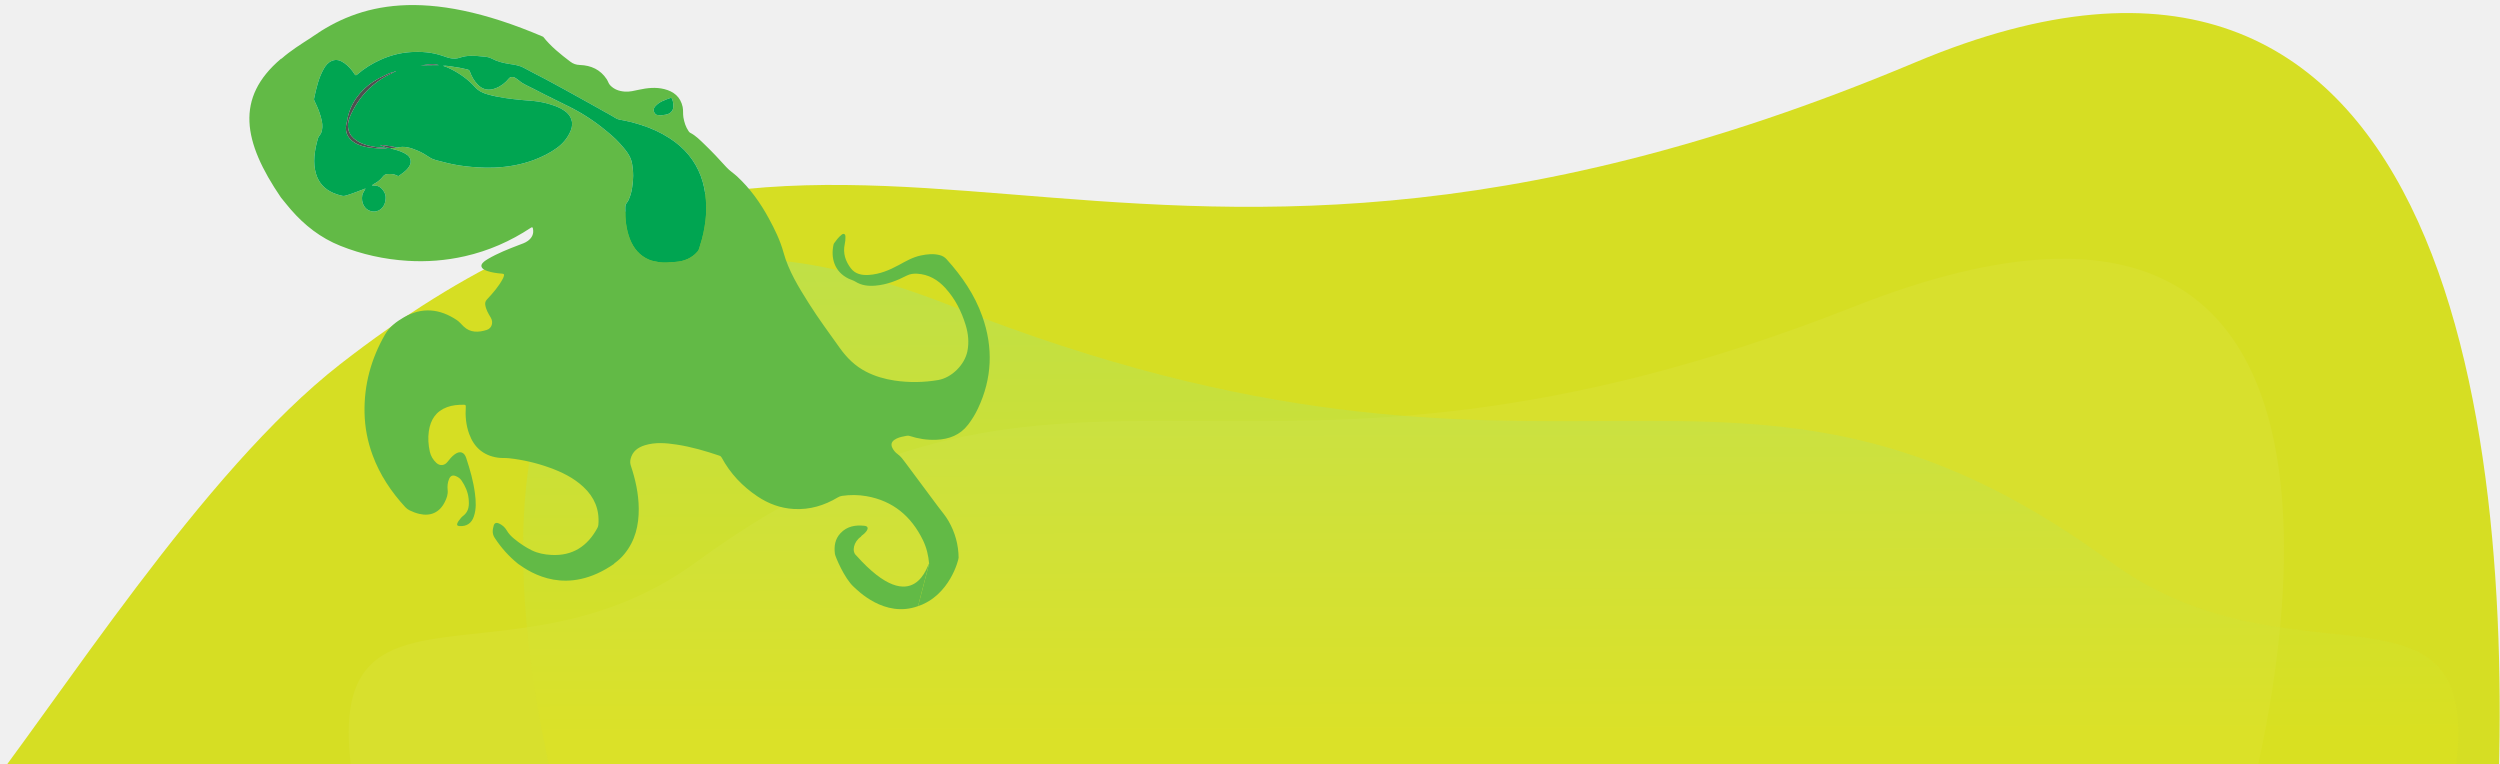
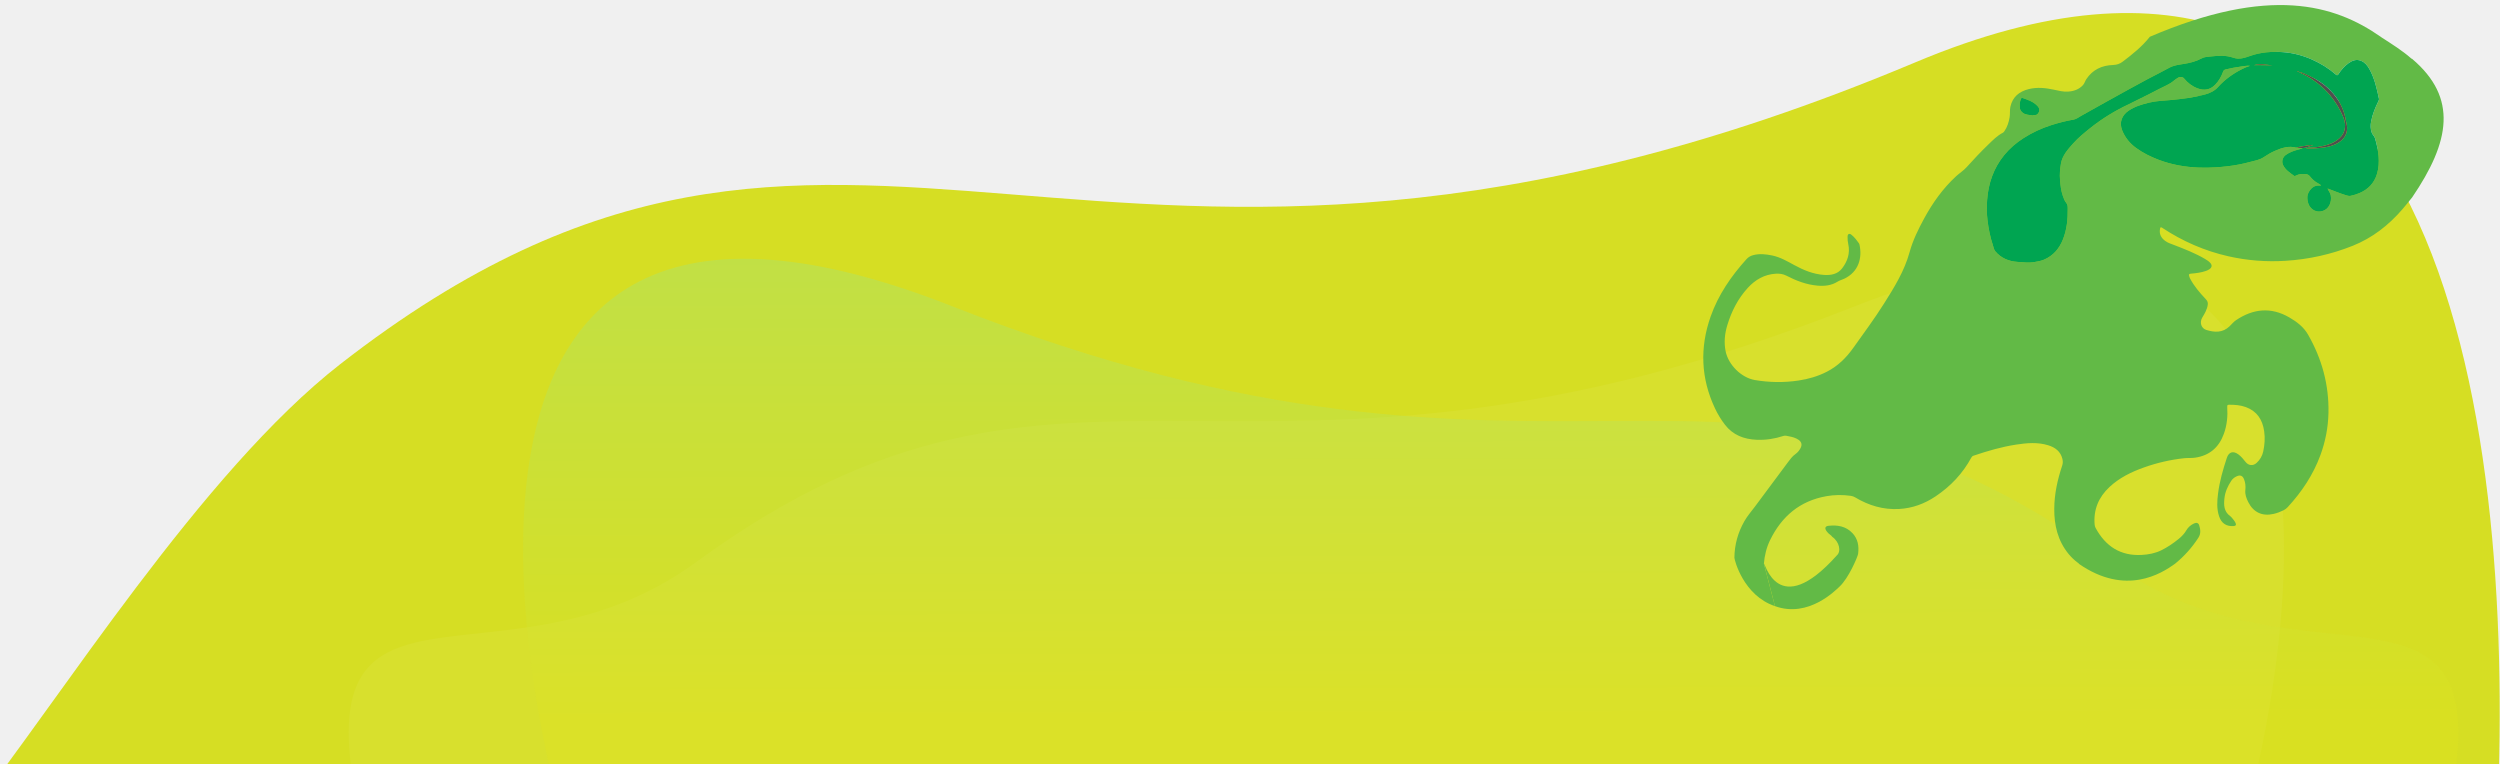
<svg xmlns="http://www.w3.org/2000/svg" version="1.1" id="Layer_1" x="0px" y="0px" width="1692px" height="517px" viewBox="0 0 1692 517" enable-background="new 0 0 1692 517" xml:space="preserve">
  <g>
    <g transform="translate(-159 -5841)">
-       <path fill="#D6DE23" d="M137.59,6393c62.21-79.012,157.84-232.311,251.61-305.49c347.561-270.678,504.052,31.945,1066.28-204.393    c356.452-149.838,405.562,239.187,393.783,508.734L137.59,6393z" />
-       <path opacity="0.05" fill="#FFFFFF" enable-background="new    " d="M402.485,6392.999    c-41.397-185.711,96.459-75.542,228.027-171.832c255.548-186.624,370.256-9.856,783.643-172.8    c413.387-162.944,264.57,344.636,264.57,344.636L402.485,6392.999z" />
-       <linearGradient id="SVGID_1_" gradientUnits="userSpaceOnUse" x1="2121.74" y1="6519.352" x2="2121.745" y2="6518.543" gradientTransform="matrix(1309.802 0 0 -542.2887 -2777898 3541256.25)">
+       <path fill="#D6DE23" d="M137.59,6393c62.21-79.012,157.84-232.311,251.61-305.49c347.561-270.678,504.052,31.945,1066.279-204.393    c356.452-149.838,405.562,239.187,393.783,508.734L137.59,6393z" />
+       <path opacity="0.05" fill="#FFFFFF" enable-background="new    " d="M402.485,6392.999    c-41.396-185.711,96.459-75.542,228.027-171.832c255.548-186.624,370.256-9.856,783.643-172.8    c413.387-162.944,264.57,344.636,264.57,344.636L402.485,6392.999z" />
+       <linearGradient id="SVGID_1_" gradientUnits="userSpaceOnUse" x1="2828.823" y1="0.948" x2="2828.827" y2="1.758" gradientTransform="matrix(1309.802 0 0 542.2887 -3704035 5371)">
        <stop offset="0" style="stop-color:#6FE6C7" />
        <stop offset="1" style="stop-color:#E0E31C" />
      </linearGradient>
-       <path opacity="0.3" fill="url(#SVGID_1_)" enable-background="new    " d="M1815.317,6392.999    c41.4-185.711-96.459-75.543-228.027-171.832c-255.548-186.623-370.257-9.856-783.643-172.804s-264.57,344.635-264.57,344.635    L1815.317,6392.999L1815.317,6392.999z" />
+       <path opacity="0.3" fill="url(#SVGID_1_)" enable-background="new    " d="M1815.317,6392.999    c41.4-185.711-96.459-75.543-228.027-171.832c-255.548-186.623-370.257-9.856-783.643-172.804    c-413.386-162.948-264.57,344.635-264.57,344.635L1815.317,6392.999L1815.317,6392.999z" />
    </g>
  </g>
  <g>
-     <path fill="#62BA46" d="M628.826,381.596c-0.442-5.58-1.727-10.974-4.172-15.998c-7.87-16.147-20.223-26.633-38.245-29.793   c-5.472-0.959-10.956-0.984-16.448-0.209c-1.05,0.146-2.001,0.491-2.936,1.051c-9.161,5.496-19.005,8.451-29.774,7.836   c-9.014-0.52-17.137-3.521-24.621-8.539c-10.178-6.82-18.357-15.432-24.189-26.229c-0.364-0.676-0.793-1.062-1.542-1.314   c-9.43-3.188-18.965-5.984-28.822-7.489c-7.229-1.104-14.485-1.761-21.64,0.437c-4.728,1.453-8.399,4.133-9.654,9.264   c-0.371,1.518-0.341,3.005,0.161,4.519c3.149,9.443,5.281,19.097,5.359,29.093c0.088,11.246-2.364,21.748-9.681,30.683   c-1.801,2.198-3.851,4.136-6.107,5.853c-0.316,0.242-0.784,0.352-0.864,0.842c-31.812,22.024-55.977,6.491-65.015,0   c-6.229-5.037-11.5-10.918-15.87-17.656c-1.815-2.795-1.409-5.553-0.579-8.37c0.489-1.653,1.811-2.076,3.467-1.328   c2.198,0.992,4.048,2.576,5.213,4.589c1.361,2.355,3.142,4.206,5.189,5.869c3.687,3.002,7.618,5.688,11.872,7.768   c4.109,2.006,8.625,2.854,13.188,3.101c14.405,0.782,24.503-5.865,31.209-18.273c0.395-0.731,0.595-1.497,0.662-2.321   c0.832-10.105-2.705-18.48-10.034-25.346c-6.693-6.269-14.752-10.189-23.271-13.232c-8.811-3.151-17.895-5.252-27.199-6.272   c-2.453-0.271-4.963-0.021-7.438-0.372c-9.765-1.388-16.148-6.888-19.492-16.044c-2.168-5.942-2.73-12.118-2.316-18.389   c0.078-1.185-0.266-1.384-1.36-1.395c-3.86-0.032-7.667,0.275-11.311,1.624c-7.536,2.785-11.204,8.564-12.322,16.231   c-0.679,4.647-0.348,9.28,0.644,13.848c0.655,3.021,2.22,5.601,4.489,7.688c2.329,2.146,5.455,1.852,7.422-0.65   c1.484-1.891,2.987-3.754,4.946-5.178c3.495-2.547,6.436-1.624,7.777,2.451c2.573,7.816,4.856,15.717,5.907,23.901   c0.676,5.239,1.033,10.509-0.704,15.646c-1.594,4.719-4.933,6.908-9.874,6.549c-1.374-0.102-1.824-0.738-1.288-2.003   c0.293-0.692,0.715-1.357,1.191-1.946c0.81-1.005,1.572-2.127,2.59-2.875c4.194-3.068,4.26-7.447,3.794-11.898   c-0.46-4.402-2.246-8.358-4.711-12.025c-0.985-1.467-2.324-2.398-3.886-3.055c-2.154-0.898-3.688-0.245-4.613,1.951   c-1.007,2.396-1.222,4.959-0.954,7.476c0.318,2.981-0.682,5.547-1.933,8.071c-3.489,7.056-9.581,9.869-17.266,8.057   c-2.288-0.542-4.473-1.352-6.579-2.396c-1.089-0.535-2.017-1.222-2.846-2.119c-9.569-10.377-17.278-21.918-22.175-35.232   c-3.398-9.236-5.249-18.766-5.454-28.62c-0.394-18.991,4.439-36.621,13.86-53.021c2.963-5.161,7.647-8.694,12.684-11.605   c12.312-7.118,24.315-5.93,35.918,1.83c1.727,1.151,3.02,2.795,4.499,4.223c4.675,4.508,10.17,4.158,15.688,2.459   c3.585-1.105,4.691-5.188,2.76-8.392c-1.654-2.745-3.312-5.5-3.728-8.774c-0.185-1.448,0.253-2.502,1.342-3.666   c4.058-4.329,7.968-8.811,10.722-14.144c0.153-0.294,0.27-0.612,0.378-0.926c0.599-1.764,0.388-2.096-1.444-2.243   c-3.301-0.266-6.565-0.712-9.714-1.792c-0.908-0.311-1.782-0.7-2.554-1.282c-1.593-1.208-1.755-2.699-0.408-4.169   c0.979-1.07,2.186-1.867,3.424-2.597c6.655-3.925,13.817-6.727,20.999-9.481c2.098-0.802,4.257-1.451,6.094-2.812   c2.768-2.051,4.152-4.678,3.477-8.204c-0.202-1.04-0.456-1.329-1.506-0.634c-13.728,9.074-28.567,15.579-44.639,19.229   c-12.785,2.906-25.721,3.903-38.804,3.087c-15.686-0.975-30.836-4.32-45.438-10.155c-13.319-5.325-24.263-13.881-33.582-24.646   c-2.281-2.637-4.434-5.387-6.646-8.087c-25.653-37.654-31.08-67.391,0-93.785c0.168-0.062,0.371-0.083,0.496-0.193   c6.194-5.468,13.196-9.796,20.097-14.269c0.238-0.156,0.466-0.331,0.698-0.498c31.341-21.911,75.355-34.628,156.212,0   c5.215,6.606,11.71,11.803,18.369,16.846c1.99,1.508,3.996,2.175,6.523,2.26c7.537,0.251,13.829,3.113,18.129,9.621   c0.868,1.314,1.205,2.912,2.326,4.096c2.736,2.877,6.176,4.043,10.033,4.296c3.254,0.209,6.354-0.599,9.491-1.278   c5.657-1.228,11.369-1.837,17.078-0.429c6.439,1.587,11.012,5.311,12.456,12.039c0.498,2.309,0.108,4.758,0.522,7.126   c0.583,3.332,1.559,6.5,3.505,9.308c0.268,0.386,0.571,0.828,0.97,1.028c3.875,1.96,6.833,5.063,9.901,8.003   c5.12,4.907,9.955,10.095,14.713,15.355c2.133,2.359,4.847,4.036,7.169,6.182c8.892,8.215,15.803,17.915,21.555,28.496   c3.979,7.32,7.671,14.825,9.874,22.849c3.502,12.771,10.361,23.777,17.297,34.774c6.487,10.288,13.744,20.051,20.785,29.959   c4.823,6.791,10.5,12.382,17.913,16.174c6.06,3.102,12.518,4.968,19.219,5.968c9.836,1.467,19.687,1.32,29.479-0.337   c9.175-1.551,17.973-10.335,19.812-19.459c1.214-6.022,0.609-11.929-1.153-17.728c-2.841-9.354-7.206-17.927-13.839-25.181   c-5.073-5.552-11.265-9.147-18.969-9.609c-2.505-0.148-4.896,0.15-7.215,1.354c-6.616,3.43-13.516,6.082-21.027,6.724   c-4.808,0.411-9.438-0.063-13.666-2.754c-1.347-0.859-2.998-1.225-4.454-1.93c-9.886-4.795-12.218-14.256-10.253-23.185   c0.053-0.23,0.125-0.479,0.261-0.666c1.5-2.111,3.049-4.188,5.084-5.826c0.557-0.446,1.225-0.916,1.965-0.518   c0.722,0.388,0.71,1.185,0.736,1.908c0.066,1.639-0.121,3.251-0.471,4.85c-1.347,6.161,0.476,11.625,4.155,16.422   c3,3.906,7.465,4.763,12.157,4.456c7.371-0.484,14.027-3.278,20.391-6.755c4.747-2.595,9.397-5.289,14.779-6.409   c4.305-0.892,8.588-1.367,12.92-0.213c1.81,0.483,3.284,1.374,4.56,2.791c10.345,11.476,18.99,24.021,24.167,38.698   c7.449,21.119,6.646,41.892-2.936,62.225c-1.84,3.909-4.085,7.59-6.711,11.004c-5.421,7.047-12.91,9.889-21.539,10.231   c-6.185,0.246-12.211-0.68-18.086-2.613c-1.269-0.418-2.452,0.033-3.655,0.252c-2.312,0.419-4.578,1.014-6.551,2.371   c-2.095,1.447-2.544,3.352-1.354,5.619c0.835,1.598,1.976,2.996,3.427,4.015c2.172,1.526,3.659,3.612,5.196,5.683   c7.429,9.992,14.813,20.018,22.297,29.967c2.415,3.215,5.063,6.248,7.068,9.76c4.428,7.746,6.687,15.994,6.778,24.738   c0.017,1.377-6.015,25.607-27.447,32.799 M283,102.127c2.67,1.16,5.166,2.666,7.596,4.297c2.834,1.907,6.218,2.373,9.427,3.248   c4.873,1.328,9.846,2.25,14.85,2.855c2.729,0.332,5.496,0.555,8.256,0.742c3.784,0.252,7.565,0.306,11.329,0.16   c9.285-0.363,18.361-1.925,27.107-5.237c5.483-2.08,10.704-4.655,15.418-8.104c4.176-3.06,7.421-6.983,9.36-11.884   c2.125-5.374,0.197-10.205-4.414-13.328c-4.2-2.845-8.955-4.217-13.788-5.412c-4.838-1.192-9.801-1.298-14.727-1.767   c-7.77-0.739-15.526-1.653-23.078-3.742c-3.346-0.925-6.396-2.292-8.836-5.007c-4.609-5.131-10.163-9.1-16.317-12.203   c-1.74-0.875-3.535-1.641-5.425-2.211c2.263-0.188,4.477,0.301,6.685,0.597c3.297,0.439,6.573,1.065,9.812,1.861   c0.875,0.215,1.416,0.528,1.739,1.423c1.217,3.344,2.899,6.404,5.443,8.976c3.433,3.47,7.47,4.056,11.834,2.429   c3.672-1.369,6.75-3.71,9.227-6.785c0.836-1.034,2.711-1.252,4.062-0.401c0.967,0.609,1.945,1.225,2.804,1.97   c2.868,2.491,6.44,3.732,9.708,5.489c4.892,2.627,9.904,5.022,14.865,7.512c2.134,1.068,4.256,2.158,6.41,3.181   c9.097,4.312,17.634,9.536,25.494,15.821c4.103,3.281,8.22,6.588,11.711,10.535c3.571,4.04,7.312,8.096,8.241,13.677   c0.602,3.595,0.942,7.226,0.612,10.942c-0.324,3.68-0.685,7.307-1.903,10.801c-0.596,1.71-1.199,3.448-2.397,4.858   c-0.996,1.176-0.894,2.659-0.911,3.957c-0.095,6.998,0.583,13.915,3.172,20.501c2.478,6.294,6.553,11.16,12.896,13.884   c2.028,0.872,4.206,1.187,6.357,1.584c3.913,0.725,7.846,0.173,11.72-0.1c5.772-0.403,10.97-2.552,14.845-7.134   c0.973-1.148,1.165-2.693,1.625-4.084c1.822-5.488,2.977-11.135,3.664-16.865c0.552-4.62,0.595-9.296,0.252-13.908   c-0.838-11.253-4.409-21.575-11.646-30.397c-3.684-4.493-8.083-8.224-12.986-11.375c-5.939-3.819-12.296-6.738-19.006-8.864   c-4.857-1.537-9.797-2.818-14.838-3.664c-1.89-0.319-3.364-1.567-4.988-2.459c-5.319-2.919-10.586-5.939-15.889-8.894   c-5.548-3.094-11.106-6.172-16.675-9.233c-4.144-2.278-8.29-4.552-12.471-6.768c-4.854-2.574-9.796-4.99-14.603-7.647   c-3.062-1.693-6.387-2.141-9.724-2.652c-4.272-0.654-8.445-1.676-12.25-3.744c-2.129-1.156-4.427-1.137-6.656-1.382   c-4.939-0.542-10.019-0.822-14.729,0.846c-4.26,1.507-7.981,0.065-11.644-1.21c-7.217-2.517-14.601-3.033-22.059-2.517   c-6.828,0.473-13.421,2.213-19.721,5.017c-5.854,2.605-11.237,5.893-16.057,10.108c-0.662,0.579-1.167,0.803-1.8-0.193   c-1.835-2.875-4.056-5.447-6.836-7.455c-2.589-1.868-5.444-2.915-8.598-1.569c-2.565,1.095-4.238,3.221-5.555,5.597   c-3.456,6.229-4.965,13.09-6.428,19.961c-0.161,0.75,0.19,1.391,0.507,2.046c2.078,4.259,3.881,8.627,4.771,13.308   c0.494,2.59,0.504,5.193-0.431,7.727c-0.514,1.389-1.771,2.264-2.214,3.788c-1.176,4.036-2.077,8.09-2.398,12.294   c-0.305,3.987-0.075,7.87,1.073,11.716c1.861,6.239,5.896,10.478,11.795,13.007c1.927,0.824,3.92,1.471,6,1.887   c1.067,0.209,1.955-0.017,2.908-0.303c4.349-1.31,8.531-3.068,12.775-4.659l0,0c-0.623,1.587-1.871,2.855-2.182,4.619   c-0.851,4.826,1.368,9.513,5.713,10.684c5.299,1.427,9.204-2.307,9.932-6.886c0.288-1.802,0.376-3.769-0.521-5.497   c-1.569-3.02-3.787-5.149-7.514-4.936c-0.275,0.017-0.556,0.001-1.065,0.001c0.654-0.802,1.419-1.089,2.078-1.464   c2.152-1.222,3.973-2.791,5.477-4.759c0.693-0.909,1.745-1.424,2.841-1.508c2.296-0.172,4.598-0.12,6.7,1.059   c0.381,0.216,0.771,0.393,1.2,0.083c2.821-2.04,5.799-3.918,7.4-7.208c1.168-2.409,0.395-5.3-1.787-6.881   c-2.686-1.948-5.761-2.95-8.917-3.767c-0.825-0.211-1.67-0.373-2.385-0.88c1.424-0.1,2.848-0.201,4.271-0.304   C273.721,98.532,278.411,100.136,283,102.127z M453.755,76.219c1.017-0.844,1.701-1.88,1.842-3.108   c0.24-2.086,0.137-4.179-0.752-6.165c-0.22-0.496-0.364-0.882-0.99-0.666c-3.786,1.313-7.62,2.549-10.395,5.693   c-1.48,1.677-1.356,3.63,0.187,5.241c0.963,1.008,2.276,0.422,3.221,0.935C449.309,77.695,451.76,77.875,453.755,76.219z" />
-     <path fill="#62BA46" d="M621.345,410.221c-22.727,8.342-41.328-11.039-43.584-13.09c-6.312-5.732-12.466-20.513-12.687-22.197   c-0.688-5.256,0.042-10.139,3.847-14.145c4.426-4.665,10.08-5.573,16.11-4.936c2.369,0.254,2.813,1.664,1.378,3.631   c-0.446,0.615-0.979,1.182-1.528,1.711c-0.755,0.725-1.82,1.254-2.304,2.119c-4.817,3.32-6.257,9.938-3.081,12.613   c40.122,44.938,48.846,3.75,49.265,5.668" />
-     <path fill="#00A551" d="M247.731,127.464c-0.209-0.267-0.271-0.007-0.374,0.106c-4.244,1.591-8.427,3.349-12.775,4.659   c-0.953,0.286-1.84,0.512-2.908,0.303c-2.08-0.416-4.073-1.063-6-1.887c-5.899-2.529-9.935-6.768-11.795-13.007   c-1.147-3.846-1.377-7.729-1.073-11.716c0.321-4.204,1.223-8.258,2.399-12.294c0.441-1.524,1.699-2.399,2.213-3.788   c0.935-2.534,0.925-5.136,0.431-7.727c-0.892-4.68-2.694-9.049-4.771-13.308c-0.317-0.656-0.668-1.296-0.508-2.046   c1.463-6.871,2.972-13.732,6.428-19.961c1.316-2.375,2.989-4.502,5.555-5.597c3.153-1.345,6.009-0.299,8.598,1.569   c2.78,2.008,5.001,4.58,6.836,7.455c0.635,0.997,1.139,0.772,1.801,0.193c4.818-4.216,10.203-7.503,16.056-10.108   c6.3-2.804,12.894-4.544,19.721-5.017c7.458-0.516,14.842,0,22.059,2.517c3.662,1.276,7.384,2.718,11.644,1.21   c4.711-1.668,9.791-1.388,14.729-0.846c2.229,0.245,4.527,0.226,6.656,1.382c3.805,2.068,7.979,3.09,12.25,3.744   c3.337,0.511,6.661,0.958,9.725,2.652c4.806,2.657,9.748,5.073,14.602,7.647c4.181,2.216,8.327,4.49,12.471,6.768   c5.568,3.061,11.127,6.139,16.675,9.233c5.303,2.955,10.569,5.975,15.889,8.894c1.624,0.892,3.1,2.14,4.989,2.459   c5.041,0.845,9.979,2.126,14.838,3.664c6.708,2.126,13.064,5.044,19.005,8.864c4.903,3.151,9.303,6.882,12.986,11.375   c7.237,8.823,10.808,19.145,11.646,30.397c0.343,4.612,0.299,9.289-0.252,13.908c-0.688,5.73-1.842,11.377-3.664,16.865   c-0.46,1.391-0.652,2.936-1.625,4.084c-3.875,4.582-9.072,6.731-14.845,7.134c-3.875,0.273-7.807,0.825-11.72,0.1   c-2.152-0.397-4.329-0.712-6.357-1.584c-6.342-2.724-10.418-7.59-12.896-13.884c-2.589-6.586-3.268-13.504-3.172-20.501   c0.019-1.298-0.085-2.78,0.911-3.957c1.198-1.41,1.802-3.148,2.398-4.858c1.218-3.494,1.579-7.121,1.902-10.801   c0.33-3.716-0.011-7.347-0.611-10.942c-0.931-5.582-4.67-9.638-8.242-13.677c-3.491-3.946-7.608-7.253-11.711-10.535   c-7.86-6.285-16.397-11.509-25.494-15.821c-2.154-1.023-4.276-2.113-6.41-3.181c-4.961-2.489-9.974-4.885-14.865-7.512   c-3.268-1.757-6.839-2.998-9.708-5.489c-0.857-0.745-1.837-1.361-2.804-1.97c-1.349-0.852-3.224-0.633-4.061,0.401   c-2.479,3.075-5.556,5.416-9.228,6.785c-4.364,1.627-8.401,1.042-11.834-2.429c-2.544-2.572-4.228-5.632-5.442-8.976   c-0.325-0.895-0.865-1.208-1.74-1.423c-3.239-0.796-6.516-1.422-9.812-1.861c-2.208-0.296-4.422-0.785-6.685-0.597   c1.89,0.57,3.685,1.335,5.425,2.211c6.154,3.103,11.708,7.072,16.318,12.203c2.438,2.715,5.489,4.083,8.835,5.007   c7.552,2.088,15.31,3.003,23.079,3.742c4.925,0.469,9.887,0.575,14.726,1.767c4.833,1.195,9.588,2.567,13.788,5.412   c4.612,3.123,6.539,7.954,4.414,13.328c-1.939,4.901-5.185,8.824-9.36,11.884c-4.714,3.449-9.935,6.023-15.418,8.104   c-8.746,3.312-17.822,4.875-27.106,5.237c-3.764,0.146-7.545,0.093-11.33-0.16c-2.761-0.187-5.527-0.41-8.255-0.742   c-5.005-0.606-9.978-1.528-14.851-2.855c-3.209-0.875-6.593-1.341-9.427-3.248c-2.43-1.632-4.926-3.138-7.596-4.297   c-4.588-1.991-9.278-3.595-14.402-2.201c-2.386-0.752-4.875-0.988-7.324-1.409c-1.374-0.234-2.761-0.398-4.178-0.431   c2.364,0.888,4.641,2.04,7.23,2.145c0.714,0.507,1.559,0.669,2.384,0.88c3.158,0.817,6.231,1.819,8.917,3.767   c2.181,1.581,2.955,4.472,1.787,6.881c-1.602,3.289-4.579,5.167-7.4,7.208c-0.429,0.309-0.818,0.133-1.2-0.083   c-2.103-1.178-4.403-1.231-6.699-1.059c-1.098,0.083-2.148,0.599-2.842,1.508c-1.504,1.968-3.323,3.537-5.477,4.759   c-0.659,0.375-1.424,0.663-2.078,1.464c0.511,0,0.791,0.015,1.066-0.001c3.727-0.213,5.943,1.917,7.513,4.936   c0.897,1.729,0.811,3.695,0.521,5.497c-0.729,4.579-4.633,8.313-9.932,6.886c-4.345-1.171-6.562-5.858-5.713-10.684   c0.311-1.764,1.559-3.031,2.182-4.619C247.482,127.535,247.605,127.5,247.731,127.464z M260.196,51.13   c-5.439,2.472-10.41,5.733-14.614,9.976c-5.653,5.698-9.338,12.498-10.643,20.513c-0.257,1.591-0.814,3.118-0.838,4.772   c-0.065,4.583,2.158,7.796,5.88,10.152c3.22,2.038,6.863,2.861,10.555,3.367c3.688,0.506,7.415,0.682,11.513,0.566   c-2.426-0.852-4.632-0.443-6.76-0.782c-5.753-0.911-11.417-2.021-15.938-6.069c-2.243-2.006-3.521-4.542-3.814-7.609   c-0.298-3.101,0.686-5.848,1.947-8.553c3.462-7.41,8.121-13.925,14.349-19.301c4.013-3.463,8.38-6.325,13.207-8.501   c0.559-0.251,1.085-0.586,1.625-0.881c0.451-0.027,0.892-0.077,1.223-0.516c-0.574-0.163-0.925,0.153-1.29,0.439   C264.3,49.077,262.267,50.188,260.196,51.13z M297.115,44.066c-4.228-1.145-8.422-0.353-12.615,0.312   C288.7,43.973,292.911,44.199,297.115,44.066z" />
-     <path fill="#00A551" d="M446.866,78.148c2.442-0.453,4.894-0.273,6.888-1.93c1.017-0.844,1.701-1.88,1.842-3.108   c0.24-2.086,0.137-4.179-0.752-6.165c-0.221-0.496-0.364-0.882-0.99-0.666c-3.786,1.314-7.62,2.549-10.395,5.693   c-1.48,1.677-1.356,3.63,0.187,5.241C444.609,78.222,445.923,77.636,446.866,78.148z" />
-     <path fill="#4F504F" d="M268.597,99.926c-2.386-0.752-4.875-0.988-7.324-1.409c-1.374-0.234-2.761-0.398-4.178-0.431   c2.364,0.888,4.64,2.04,7.23,2.145C265.749,100.131,267.173,100.029,268.597,99.926z" />
-     <path fill="#4F504F" d="M266.595,48.698c-2.295,0.379-4.329,1.491-6.4,2.432c-5.439,2.472-10.41,5.733-14.614,9.976   c-5.653,5.698-9.338,12.498-10.643,20.513c-0.257,1.591-0.814,3.118-0.838,4.772c-0.065,4.583,2.158,7.796,5.88,10.152   c3.22,2.038,6.863,2.861,10.555,3.367c3.688,0.506,7.415,0.682,11.513,0.566c-2.426-0.852-4.632-0.443-6.76-0.782   c-5.753-0.911-11.417-2.021-15.938-6.069c-2.243-2.006-3.521-4.542-3.814-7.609c-0.298-3.101,0.686-5.848,1.947-8.553   c3.462-7.41,8.121-13.925,14.349-19.301c4.013-3.463,8.38-6.325,13.207-8.501c0.559-0.251,1.085-0.586,1.625-0.881L266.595,48.698z   " />
-     <path fill="#4F504F" d="M284.499,44.378c4.201-0.406,8.412-0.179,12.615-0.312C292.887,42.921,288.693,43.713,284.499,44.378z" />
-     <path fill="#4F504F" d="M266.662,48.778c0.451-0.027,0.892-0.077,1.223-0.516c-0.574-0.163-0.925,0.153-1.29,0.438   C266.595,48.698,266.662,48.778,266.662,48.778z" />
-     <path d="M247.357,127.57c0.125-0.035,0.248-0.069,0.374-0.106C247.522,127.197,247.46,127.457,247.357,127.57L247.357,127.57z" />
+     <path fill="#62BA46" d="M1201.288,410.238c-21.432-7.192-27.464-31.422-27.447-32.799c0.092-8.744,2.351-16.992,6.778-24.738   c2.005-3.512,4.653-6.545,7.068-9.76c7.483-9.949,14.868-19.976,22.297-29.967c1.537-2.072,3.023-4.158,5.196-5.684   c1.45-1.02,2.592-2.417,3.427-4.016c1.189-2.267,0.741-4.172-1.354-5.618c-1.973-1.357-4.238-1.952-6.551-2.371   c-1.203-0.22-2.386-0.67-3.655-0.252c-5.875,1.933-11.9,2.858-18.086,2.612c-8.629-0.342-16.118-3.184-21.539-10.23   c-2.626-3.414-4.871-7.096-6.711-11.004c-9.582-20.333-10.385-41.106-2.936-62.225c5.177-14.677,13.822-27.222,24.167-38.698   c1.275-1.417,2.75-2.308,4.56-2.791c4.332-1.154,8.615-0.679,12.92,0.213c5.382,1.12,10.032,3.814,14.779,6.409   c6.364,3.477,13.021,6.271,20.391,6.755c4.692,0.307,9.157-0.55,12.157-4.456c3.679-4.797,5.502-10.261,4.155-16.422   c-0.351-1.599-0.537-3.211-0.471-4.85c0.025-0.723,0.014-1.52,0.735-1.908c0.74-0.398,1.408,0.072,1.965,0.518   c2.035,1.638,3.584,3.715,5.084,5.826c0.137,0.187,0.208,0.436,0.262,0.666c1.965,8.929-0.367,18.39-10.253,23.185   c-1.456,0.705-3.107,1.071-4.454,1.93c-4.229,2.691-8.858,3.165-13.666,2.754c-7.512-0.642-14.411-3.294-21.027-6.724   c-2.319-1.204-4.71-1.502-7.215-1.354c-7.704,0.462-13.896,4.057-18.969,9.609c-6.633,7.254-10.998,15.827-13.839,25.181   c-1.763,5.799-2.367,11.706-1.153,17.728c1.839,9.124,10.637,17.908,19.812,19.459c9.792,1.657,19.644,1.805,29.479,0.337   c6.701-1,13.159-2.866,19.219-5.968c7.413-3.792,13.09-9.383,17.913-16.174c7.041-9.908,14.298-19.671,20.785-29.959   c6.936-10.997,13.795-22.003,17.297-34.774c2.203-8.024,5.896-15.529,9.874-22.849c5.752-10.581,12.663-20.281,21.555-28.496   c2.322-2.146,5.036-3.823,7.169-6.182c4.759-5.26,9.594-10.448,14.714-15.355c3.067-2.94,6.025-6.043,9.9-8.003   c0.399-0.2,0.702-0.642,0.97-1.028c1.946-2.808,2.923-5.976,3.506-9.308c0.413-2.368,0.023-4.817,0.521-7.126   c1.444-6.728,6.017-10.452,12.456-12.039c5.709-1.408,11.421-0.799,17.078,0.429c3.137,0.679,6.237,1.487,9.491,1.278   c3.856-0.253,7.297-1.419,10.032-4.296c1.121-1.184,1.458-2.782,2.326-4.096c4.3-6.508,10.592-9.37,18.129-9.621   c2.527-0.085,4.533-0.752,6.523-2.26c6.659-5.043,13.154-10.24,18.369-16.846c80.856-34.628,124.87-21.911,156.212,0   c0.231,0.167,0.46,0.342,0.697,0.498c6.901,4.473,13.903,8.801,20.098,14.269c0.125,0.11,0.328,0.131,0.496,0.193   c31.08,26.394,25.652,56.131,0,93.785c-2.212,2.7-4.365,5.45-6.646,8.087c-9.319,10.765-20.263,19.321-33.582,24.646   c-14.602,5.835-29.752,9.18-45.438,10.155c-13.083,0.816-26.02-0.181-38.804-3.087c-16.072-3.65-30.911-10.155-44.64-19.229   c-1.05-0.695-1.304-0.406-1.506,0.634c-0.675,3.526,0.709,6.153,3.478,8.204c1.837,1.361,3.995,2.01,6.094,2.812   c7.182,2.754,14.344,5.556,20.999,9.481c1.237,0.73,2.444,1.527,3.424,2.597c1.347,1.47,1.185,2.961-0.408,4.169   c-0.771,0.582-1.646,0.971-2.554,1.282c-3.149,1.08-6.413,1.526-9.714,1.792c-1.832,0.147-2.043,0.479-1.444,2.243   c0.108,0.314,0.225,0.632,0.378,0.926c2.754,5.333,6.664,9.815,10.722,14.144c1.09,1.164,1.527,2.218,1.343,3.666   c-0.416,3.274-2.074,6.029-3.729,8.774c-1.931,3.204-0.825,7.287,2.76,8.392c5.519,1.699,11.014,2.049,15.688-2.459   c1.479-1.428,2.771-3.072,4.499-4.223c11.603-7.76,23.605-8.948,35.918-1.83c5.037,2.911,9.721,6.444,12.684,11.605   c9.421,16.4,14.254,34.03,13.86,53.021c-0.205,9.854-2.057,19.385-5.454,28.62c-4.897,13.313-12.606,24.854-22.175,35.231   c-0.829,0.897-1.758,1.584-2.847,2.119c-2.105,1.045-4.291,1.854-6.579,2.396c-7.685,1.812-13.776-1.001-17.266-8.057   c-1.251-2.524-2.251-5.09-1.933-8.071c0.268-2.517,0.053-5.08-0.954-7.476c-0.925-2.196-2.459-2.85-4.613-1.951   c-1.562,0.656-2.9,1.588-3.886,3.055c-2.465,3.667-4.251,7.623-4.711,12.025c-0.466,4.451-0.4,8.83,3.794,11.897   c1.018,0.748,1.78,1.87,2.59,2.875c0.477,0.589,0.898,1.255,1.191,1.946c0.536,1.265,0.086,1.9-1.288,2.003   c-4.941,0.358-8.28-1.83-9.874-6.549c-1.737-5.138-1.38-10.407-0.704-15.646c1.051-8.184,3.334-16.085,5.907-23.901   c1.341-4.074,4.282-4.998,7.776-2.45c1.959,1.424,3.463,3.287,4.946,5.178c1.967,2.502,5.093,2.796,7.422,0.649   c2.27-2.086,3.834-4.666,4.489-7.688c0.992-4.568,1.323-9.201,0.644-13.848c-1.118-7.667-4.786-13.446-12.321-16.23   c-3.645-1.35-7.451-1.656-11.312-1.625c-1.094,0.012-1.438,0.211-1.359,1.396c0.414,6.271-0.148,12.446-2.316,18.389   c-3.344,9.156-9.727,14.656-19.492,16.044c-2.475,0.352-4.984,0.102-7.438,0.372c-9.305,1.021-18.389,3.121-27.199,6.272   c-8.519,3.043-16.578,6.963-23.271,13.231c-7.328,6.866-10.865,15.241-10.033,25.347c0.066,0.824,0.267,1.59,0.662,2.32   c6.706,12.408,16.804,19.055,31.209,18.273c4.562-0.247,9.078-1.096,13.188-3.102c4.254-2.08,8.186-4.766,11.872-7.768   c2.047-1.663,3.828-3.514,5.189-5.869c1.165-2.013,3.015-3.597,5.213-4.589c1.655-0.748,2.978-0.325,3.467,1.328   c0.83,2.817,1.236,5.575-0.579,8.37c-4.37,6.738-9.641,12.619-15.87,17.656c-9.038,6.49-33.203,22.023-65.015,0   c-0.08-0.49-0.548-0.601-0.864-0.842c-2.256-1.718-4.306-3.656-6.107-5.854c-7.316-8.936-9.769-19.438-9.681-30.684   c0.078-9.996,2.21-19.649,5.359-29.093c0.502-1.514,0.532-3.001,0.161-4.519c-1.255-5.131-4.927-7.812-9.654-9.264   c-7.155-2.199-14.411-1.541-21.64-0.438c-9.857,1.505-19.393,4.301-28.822,7.488c-0.749,0.252-1.178,0.639-1.542,1.314   c-5.832,10.797-14.011,19.409-24.189,26.229c-7.483,5.019-15.606,8.02-24.621,8.539c-10.769,0.615-20.612-2.34-29.773-7.836   c-0.936-0.56-1.886-0.904-2.937-1.051c-5.491-0.775-10.976-0.75-16.447,0.209c-18.022,3.16-30.375,13.646-38.245,29.793   c-2.445,5.024-3.73,10.418-4.172,15.998 M1554.035,99.928c1.423,0.104,2.847,0.204,4.271,0.304   c-0.716,0.507-1.561,0.669-2.386,0.88c-3.155,0.817-6.23,1.819-8.917,3.767c-2.182,1.581-2.955,4.472-1.787,6.881   c1.602,3.29,4.579,5.168,7.4,7.208c0.429,0.31,0.819,0.133,1.2-0.083c2.102-1.179,4.404-1.231,6.7-1.059   c1.096,0.084,2.147,0.599,2.841,1.508c1.504,1.968,3.325,3.537,5.477,4.759c0.659,0.375,1.424,0.662,2.078,1.464   c-0.509,0-0.79,0.016-1.064-0.001c-3.728-0.213-5.945,1.916-7.515,4.936c-0.896,1.728-0.809,3.695-0.521,5.497   c0.728,4.579,4.633,8.312,9.932,6.886c4.345-1.171,6.564-5.858,5.713-10.684c-0.311-1.764-1.559-3.032-2.182-4.619l0,0   c4.244,1.591,8.426,3.349,12.774,4.659c0.953,0.286,1.842,0.512,2.908,0.303c2.08-0.416,4.073-1.063,6-1.887   c5.899-2.529,9.935-6.768,11.795-13.007c1.148-3.846,1.378-7.729,1.073-11.716c-0.321-4.204-1.222-8.258-2.397-12.294   c-0.443-1.524-1.7-2.399-2.215-3.788c-0.935-2.534-0.925-5.137-0.431-7.727c0.89-4.681,2.693-9.049,4.771-13.308   c0.316-0.655,0.668-1.296,0.507-2.046c-1.463-6.871-2.973-13.732-6.429-19.961c-1.316-2.376-2.989-4.502-5.555-5.597   c-3.154-1.346-6.009-0.299-8.598,1.569c-2.78,2.008-5.001,4.58-6.836,7.455c-0.633,0.996-1.139,0.772-1.8,0.193   c-4.82-4.215-10.203-7.503-16.058-10.108c-6.3-2.804-12.893-4.544-19.721-5.017c-7.458-0.516-14.842,0-22.059,2.517   c-3.663,1.275-7.385,2.717-11.645,1.21c-4.71-1.668-9.79-1.388-14.729-0.846c-2.229,0.245-4.527,0.226-6.656,1.382   c-3.805,2.068-7.979,3.09-12.25,3.744c-3.337,0.511-6.662,0.959-9.724,2.652c-4.808,2.657-9.749,5.073-14.604,7.647   c-4.181,2.216-8.327,4.49-12.471,6.768c-5.569,3.061-11.127,6.139-16.675,9.233c-5.304,2.955-10.57,5.975-15.89,8.894   c-1.624,0.892-3.098,2.14-4.987,2.459c-5.041,0.846-9.981,2.127-14.839,3.664c-6.71,2.126-13.066,5.045-19.006,8.864   c-4.902,3.151-9.302,6.882-12.985,11.375c-7.237,8.822-10.809,19.144-11.646,30.397c-0.343,4.612-0.3,9.288,0.252,13.908   c0.688,5.73,1.842,11.377,3.664,16.865c0.46,1.391,0.652,2.936,1.625,4.084c3.875,4.582,9.073,6.731,14.845,7.134   c3.874,0.273,7.808,0.825,11.721,0.1c2.15-0.397,4.329-0.712,6.356-1.584c6.343-2.724,10.418-7.59,12.896-13.884   c2.589-6.586,3.267-13.503,3.172-20.501c-0.018-1.298,0.085-2.781-0.911-3.957c-1.198-1.41-1.801-3.148-2.397-4.858   c-1.218-3.494-1.578-7.121-1.902-10.801c-0.33-3.716,0.01-7.347,0.611-10.942c0.93-5.581,4.67-9.637,8.241-13.677   c3.491-3.947,7.608-7.254,11.711-10.535c7.86-6.285,16.397-11.509,25.494-15.821c2.154-1.023,4.276-2.113,6.41-3.181   c4.961-2.49,9.973-4.885,14.865-7.512c3.268-1.757,6.84-2.998,9.708-5.489c0.858-0.745,1.837-1.361,2.804-1.97   c1.351-0.851,3.226-0.633,4.062,0.401c2.478,3.075,5.556,5.416,9.228,6.785c4.364,1.627,8.401,1.041,11.834-2.429   c2.544-2.572,4.226-5.632,5.443-8.976c0.322-0.895,0.863-1.208,1.738-1.423c3.239-0.796,6.516-1.422,9.812-1.861   c2.208-0.296,4.422-0.785,6.685-0.597c-1.89,0.57-3.685,1.336-5.425,2.211c-6.154,3.103-11.708,7.072-16.317,12.203   c-2.439,2.715-5.489,4.082-8.836,5.007c-7.552,2.089-15.308,3.003-23.077,3.742c-4.927,0.469-9.89,0.575-14.728,1.767   c-4.833,1.195-9.588,2.567-13.788,5.412c-4.61,3.123-6.539,7.954-4.414,13.328c1.939,4.901,5.185,8.824,9.36,11.884   c4.714,3.449,9.935,6.024,15.418,8.104c8.746,3.312,17.822,4.874,27.106,5.237c3.765,0.146,7.546,0.092,11.329-0.16   c2.761-0.187,5.527-0.41,8.257-0.742c5.004-0.605,9.977-1.527,14.85-2.855c3.209-0.875,6.593-1.341,9.427-3.248   c2.43-1.631,4.926-3.137,7.596-4.297C1544.217,100.136,1548.907,98.532,1554.035,99.928z M1375.761,78.149   c0.944-0.513,2.258,0.073,3.221-0.935c1.543-1.611,1.667-3.564,0.187-5.241c-2.774-3.144-6.608-4.38-10.395-5.693   c-0.626-0.216-0.771,0.17-0.99,0.666c-0.889,1.986-0.992,4.079-0.752,6.165c0.142,1.228,0.825,2.264,1.842,3.108   C1370.868,77.875,1373.32,77.695,1375.761,78.149z" />
+     <path fill="#62BA46" d="M1193.867,381.596c0.419-1.918,9.144,39.27,49.266-5.668c3.176-2.676,1.735-9.294-3.081-12.613   c-0.484-0.865-1.549-1.395-2.305-2.119c-0.549-0.529-1.082-1.096-1.527-1.711c-1.436-1.967-0.991-3.377,1.378-3.631   c6.03-0.638,11.684,0.271,16.109,4.936c3.806,4.006,4.535,8.889,3.848,14.145c-0.222,1.685-6.375,16.465-12.688,22.197   c-2.256,2.051-20.856,21.432-43.584,13.09" />
+     <path fill="#00A551" d="M1575.27,127.569c0.623,1.588,1.87,2.855,2.182,4.619c0.849,4.826-1.368,9.513-5.713,10.684   c-5.299,1.427-9.203-2.307-9.933-6.886c-0.289-1.802-0.376-3.768,0.521-5.497c1.57-3.019,3.786-5.149,7.513-4.936   c0.275,0.016,0.556,0.001,1.066,0.001c-0.654-0.801-1.419-1.089-2.078-1.464c-2.154-1.222-3.973-2.791-5.477-4.759   c-0.694-0.909-1.744-1.425-2.843-1.508c-2.296-0.172-4.596-0.119-6.698,1.059c-0.383,0.216-0.771,0.392-1.2,0.083   c-2.821-2.041-5.798-3.919-7.4-7.208c-1.168-2.409-0.394-5.3,1.787-6.881c2.686-1.948,5.759-2.95,8.917-3.767   c0.825-0.211,1.67-0.373,2.384-0.88c2.589-0.105,4.866-1.257,7.23-2.145c-1.417,0.033-2.805,0.197-4.179,0.431   c-2.448,0.421-4.938,0.657-7.323,1.409c-5.124-1.394-9.814,0.21-14.402,2.201c-2.67,1.159-5.166,2.665-7.596,4.297   c-2.834,1.907-6.218,2.373-9.427,3.248c-4.873,1.327-9.847,2.249-14.852,2.855c-2.728,0.332-5.494,0.555-8.255,0.742   c-3.785,0.253-7.565,0.306-11.33,0.16c-9.284-0.362-18.359-1.925-27.105-5.237c-5.483-2.081-10.704-4.655-15.418-8.104   c-4.176-3.06-7.421-6.983-9.36-11.884c-2.125-5.374-0.198-10.205,4.414-13.328c4.2-2.845,8.955-4.217,13.788-5.412   c4.839-1.192,9.801-1.298,14.726-1.767c7.77-0.739,15.527-1.654,23.079-3.742c3.347-0.924,6.397-2.292,8.835-5.007   c4.61-5.131,10.164-9.1,16.318-12.203c1.74-0.876,3.535-1.641,5.425-2.211c-2.263-0.188-4.477,0.301-6.685,0.597   c-3.296,0.439-6.573,1.065-9.812,1.861c-0.875,0.215-1.415,0.528-1.74,1.423c-1.214,3.344-2.897,6.404-5.441,8.976   c-3.434,3.471-7.47,4.056-11.834,2.429c-3.672-1.369-6.749-3.71-9.229-6.785c-0.837-1.034-2.712-1.253-4.061-0.401   c-0.967,0.609-1.947,1.225-2.804,1.97c-2.869,2.491-6.44,3.732-9.708,5.489c-4.892,2.627-9.904,5.023-14.865,7.512   c-2.134,1.068-4.256,2.158-6.41,3.181c-9.097,4.312-17.634,9.536-25.494,15.821c-4.103,3.282-8.22,6.589-11.711,10.535   c-3.572,4.039-7.311,8.095-8.242,13.677c-0.6,3.595-0.94,7.226-0.61,10.942c0.322,3.68,0.684,7.307,1.901,10.801   c0.597,1.71,1.2,3.448,2.398,4.858c0.996,1.177,0.892,2.659,0.911,3.957c0.096,6.997-0.583,13.915-3.172,20.501   c-2.479,6.294-6.555,11.16-12.896,13.884c-2.028,0.872-4.205,1.188-6.356,1.584c-3.913,0.725-7.846,0.173-11.721-0.1   c-5.772-0.403-10.97-2.552-14.845-7.134c-0.973-1.148-1.165-2.693-1.625-4.084c-1.822-5.488-2.976-11.135-3.664-16.865   c-0.551-4.619-0.595-9.296-0.252-13.908c0.838-11.252,4.409-21.574,11.646-30.397c3.684-4.493,8.083-8.224,12.986-11.375   c5.941-3.82,12.297-6.738,19.005-8.864c4.859-1.538,9.797-2.819,14.838-3.664c1.89-0.319,3.365-1.567,4.989-2.459   c5.32-2.919,10.586-5.939,15.889-8.894c5.549-3.094,11.107-6.172,16.676-9.233c4.144-2.278,8.29-4.552,12.471-6.768   c4.854-2.574,9.796-4.99,14.602-7.647c3.064-1.694,6.389-2.141,9.726-2.652c4.271-0.654,8.445-1.676,12.25-3.744   c2.129-1.156,4.427-1.137,6.656-1.382c4.938-0.542,10.018-0.822,14.729,0.846c4.26,1.508,7.982,0.066,11.645-1.21   c7.216-2.517,14.601-3.033,22.059-2.517c6.827,0.473,13.421,2.213,19.721,5.017c5.853,2.605,11.238,5.892,16.056,10.108   c0.662,0.579,1.166,0.804,1.802-0.193c1.835-2.875,4.056-5.447,6.836-7.455c2.589-1.868,5.444-2.914,8.598-1.569   c2.566,1.095,4.239,3.222,5.555,5.597c3.456,6.229,4.965,13.09,6.429,19.961c0.159,0.75-0.191,1.39-0.509,2.046   c-2.076,4.259-3.879,8.628-4.771,13.308c-0.494,2.591-0.504,5.193,0.431,7.727c0.515,1.389,1.772,2.264,2.213,3.788   c1.177,4.036,2.078,8.09,2.399,12.294c0.304,3.987,0.074,7.87-1.073,11.716c-1.859,6.239-5.896,10.478-11.795,13.007   c-1.927,0.824-3.92,1.471-6,1.887c-1.068,0.209-1.955-0.017-2.908-0.303c-4.348-1.31-8.53-3.068-12.774-4.659   c-0.104-0.113-0.165-0.373-0.374-0.106C1575.024,127.5,1575.147,127.535,1575.27,127.569z M1556.031,48.703   c-0.365-0.286-0.716-0.602-1.29-0.439c0.331,0.439,0.771,0.489,1.223,0.516c0.54,0.295,1.066,0.63,1.625,0.881   c4.827,2.176,9.194,5.038,13.207,8.501c6.229,5.376,10.888,11.891,14.35,19.301c1.261,2.705,2.245,5.452,1.946,8.553   c-0.293,3.067-1.57,5.603-3.813,7.609c-4.521,4.048-10.186,5.158-15.938,6.069c-2.128,0.339-4.334-0.07-6.76,0.782   c4.098,0.116,7.825-0.06,11.513-0.566c3.692-0.506,7.335-1.329,10.556-3.367c3.722-2.356,5.944-5.569,5.88-10.152   c-0.024-1.654-0.581-3.181-0.838-4.772c-1.306-8.015-4.99-14.815-10.644-20.513c-4.204-4.243-9.175-7.504-14.613-9.976   C1560.362,50.188,1558.328,49.077,1556.031,48.703z M1538.128,44.378c-4.192-0.665-8.387-1.457-12.614-0.312   C1529.717,44.199,1533.928,43.973,1538.128,44.378z" />
+     <path fill="#00A551" d="M1378.983,77.213c1.543-1.611,1.667-3.564,0.187-5.241c-2.774-3.144-6.608-4.379-10.395-5.693   c-0.626-0.216-0.769,0.17-0.99,0.666c-0.889,1.986-0.992,4.079-0.752,6.165c0.142,1.228,0.825,2.264,1.842,3.108   c1.994,1.657,4.446,1.477,6.889,1.93C1376.705,77.636,1378.02,78.222,1378.983,77.213z" />
+     <path fill="#4F504F" d="M1558.303,100.231c2.591-0.105,4.866-1.257,7.23-2.145c-1.417,0.033-2.804,0.197-4.178,0.431   c-2.449,0.421-4.938,0.657-7.324,1.409C1555.455,100.029,1556.879,100.131,1558.303,100.231z" />
+     <path fill="#4F504F" d="M1555.964,48.78c0.54,0.295,1.066,0.63,1.625,0.881c4.827,2.176,9.194,5.038,13.207,8.501   c6.229,5.376,10.888,11.891,14.35,19.301c1.261,2.705,2.245,5.452,1.946,8.553c-0.293,3.067-1.57,5.603-3.813,7.609   c-4.521,4.048-10.186,5.158-15.938,6.069c-2.128,0.339-4.334-0.07-6.76,0.782c4.098,0.116,7.825-0.06,11.513-0.566   c3.692-0.506,7.335-1.329,10.556-3.367c3.722-2.356,5.944-5.569,5.88-10.152c-0.024-1.654-0.581-3.181-0.838-4.772   c-1.306-8.015-4.99-14.815-10.644-20.513c-4.204-4.243-9.175-7.504-14.613-9.976c-2.071-0.941-4.105-2.053-6.4-2.432   L1555.964,48.78z" />
+     <path fill="#4F504F" d="M1525.515,44.066c4.202,0.133,8.413-0.094,12.614,0.312C1533.936,43.713,1529.741,42.921,1525.515,44.066z" />
+     <path fill="#4F504F" d="M1556.033,48.7c-0.365-0.285-0.716-0.601-1.29-0.438c0.331,0.439,0.772,0.489,1.223,0.516   C1555.966,48.778,1556.033,48.698,1556.033,48.7z" />
+     <path d="M1575.272,127.57c-0.104-0.113-0.165-0.373-0.374-0.106C1575.024,127.501,1575.147,127.535,1575.272,127.57   L1575.272,127.57z" />
  </g>
</svg>
